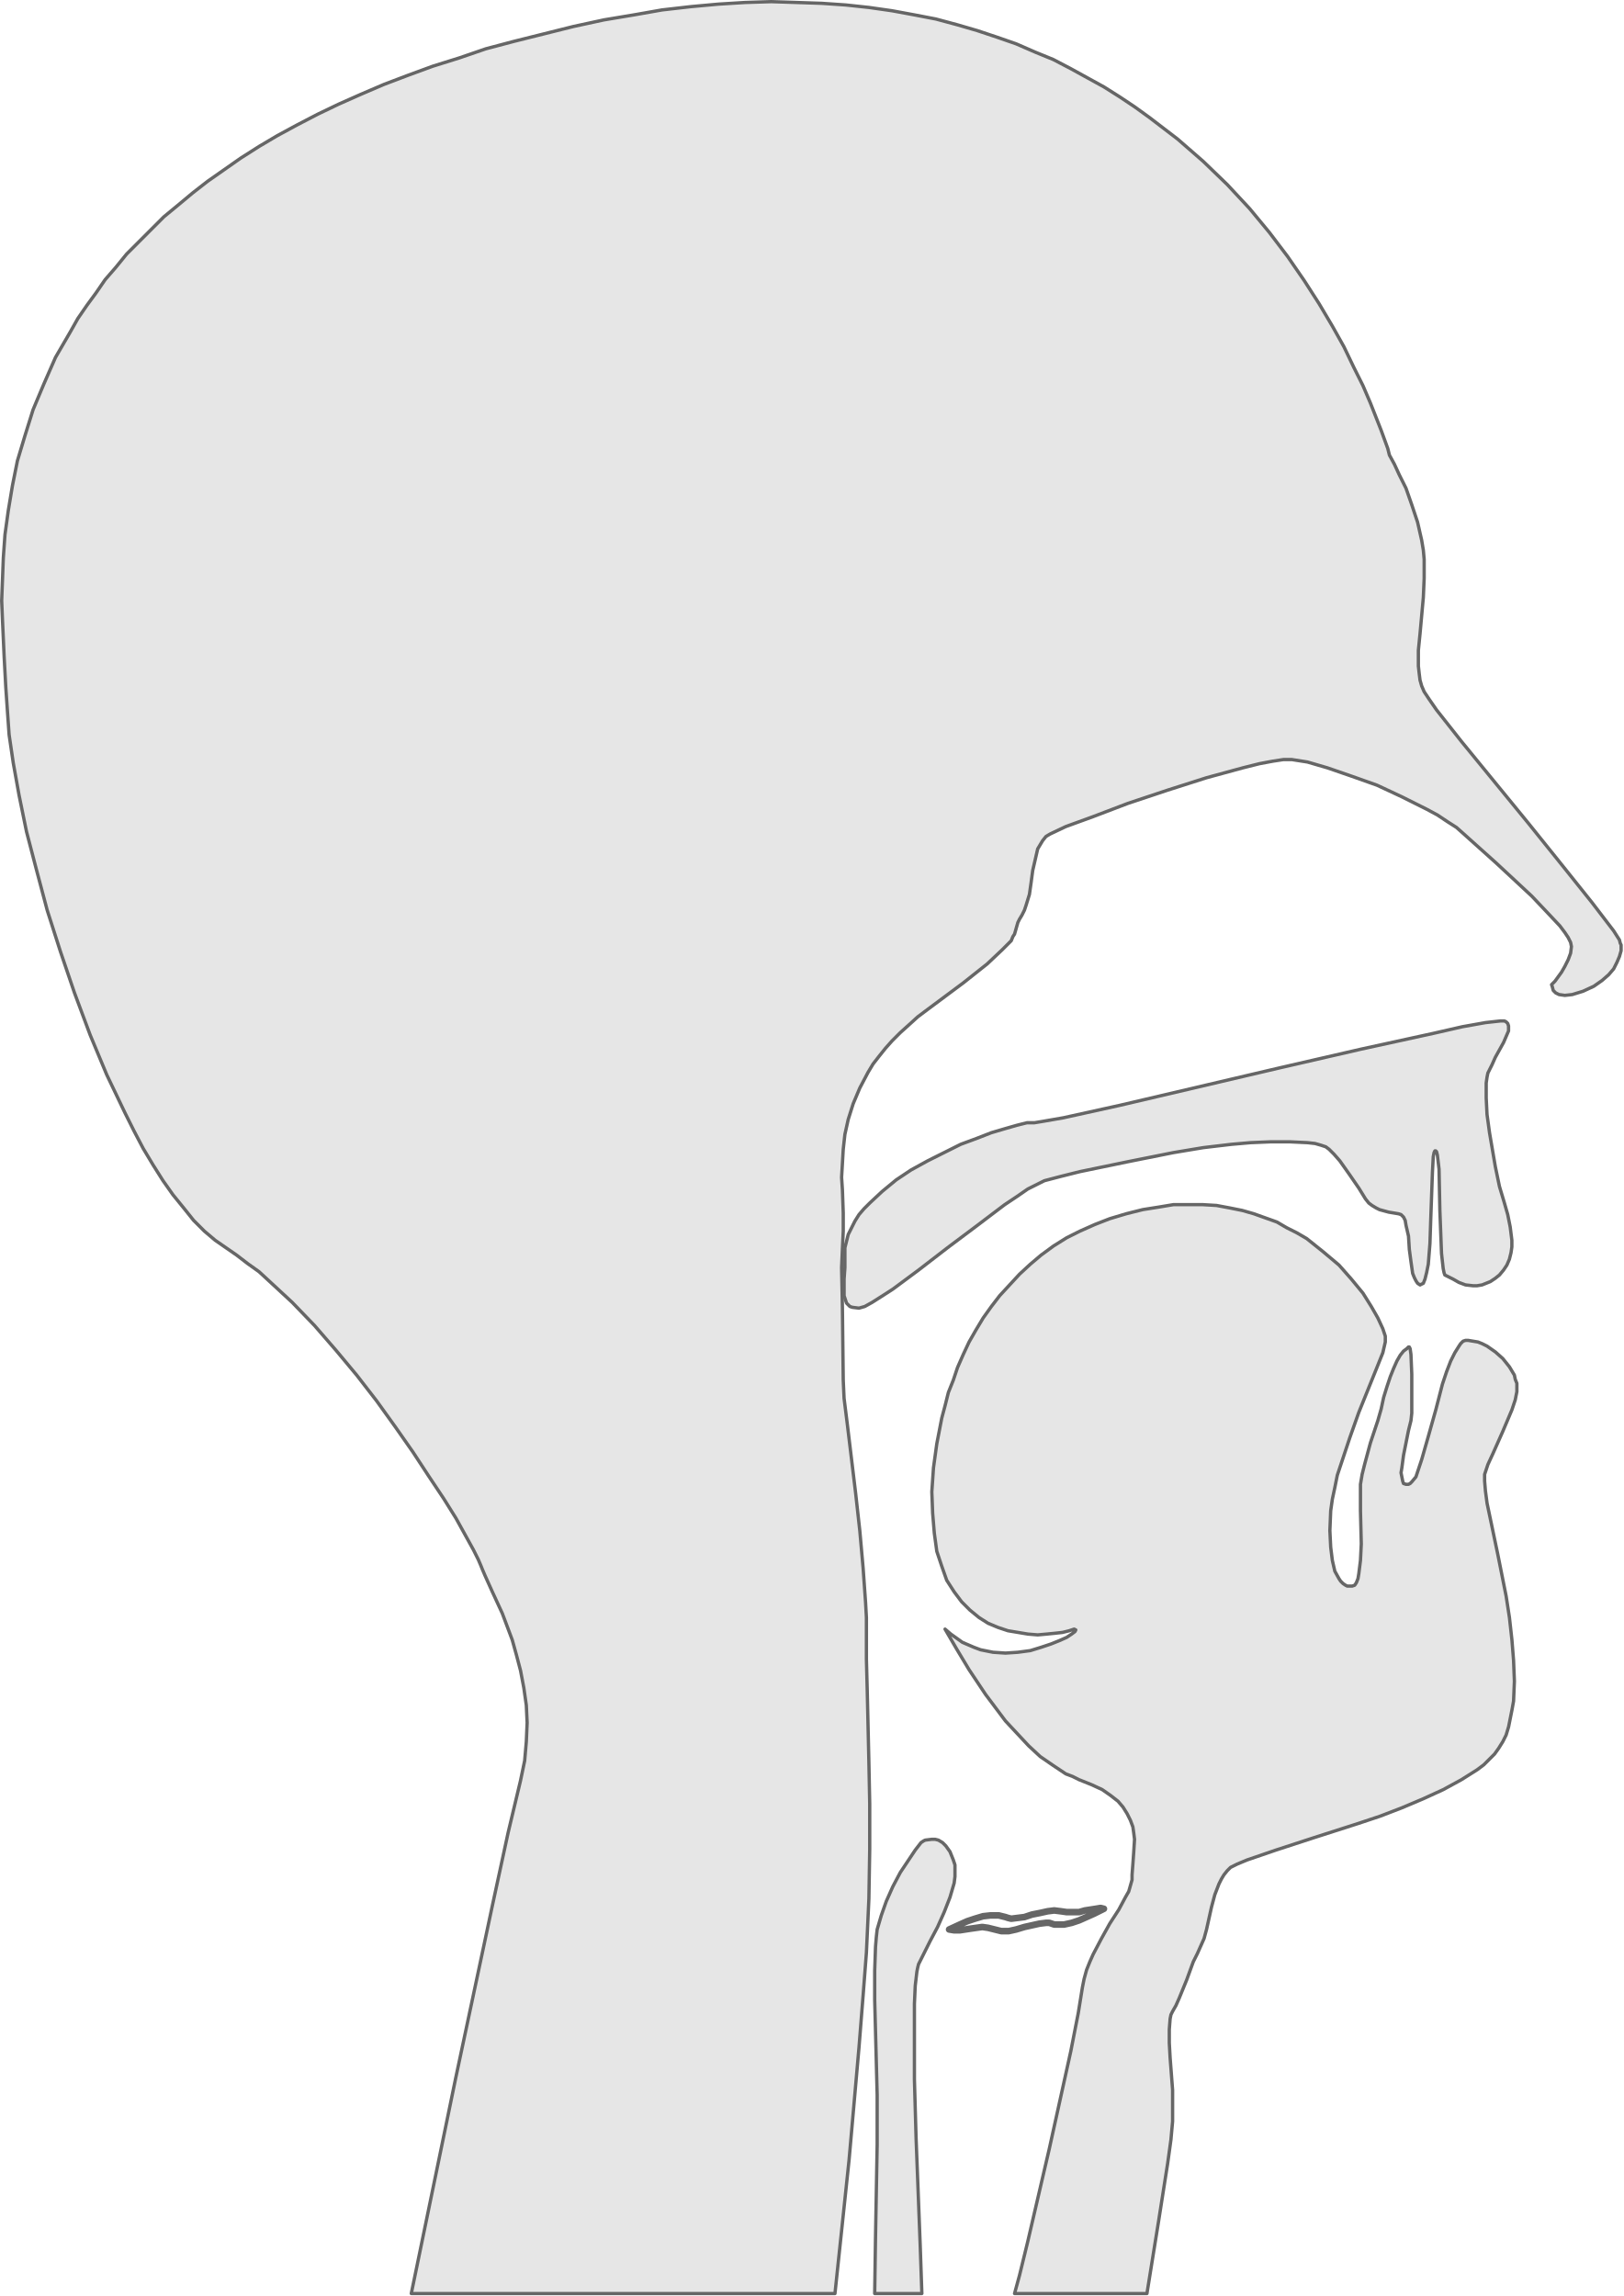
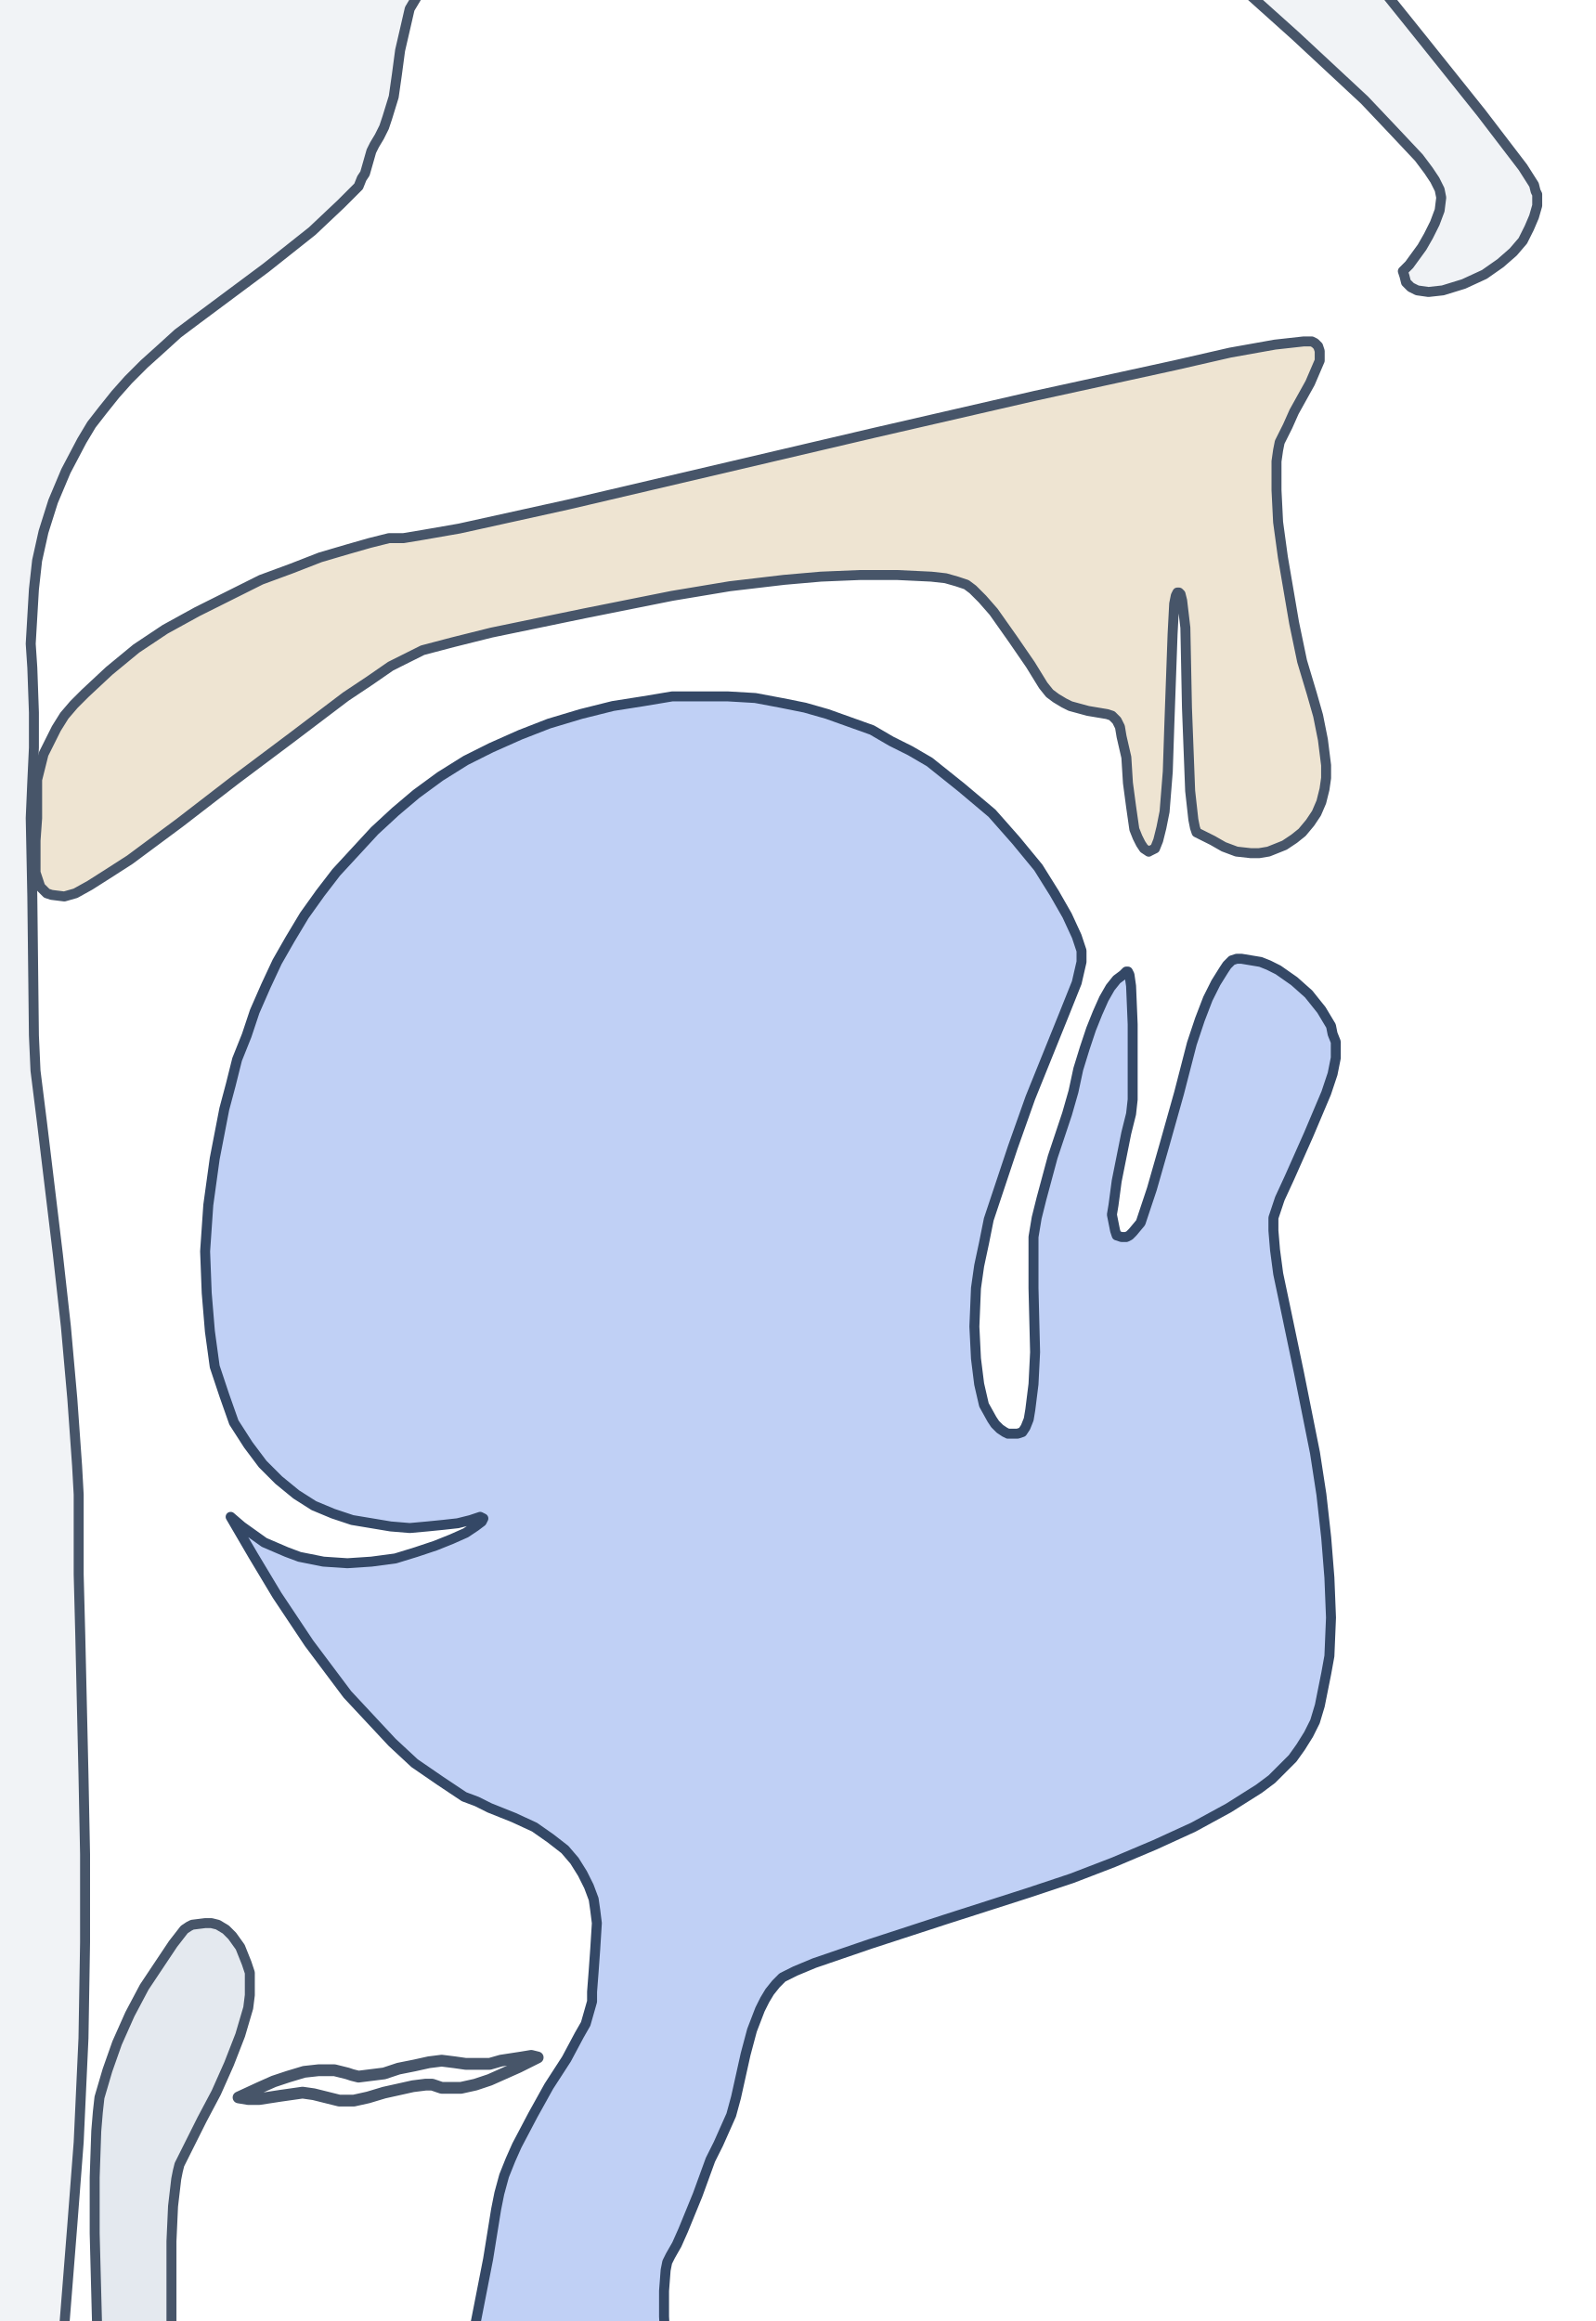
- <svg xmlns="http://www.w3.org/2000/svg" viewBox="0 0 173.038 244.74" id="svg2" height="244.74mm" width="173.038mm" version="1.0">
+ <svg xmlns="http://www.w3.org/2000/svg" viewBox="88 90 88 128" id="svg2" height="640" width="440" version="1.0">
  <defs id="defs4">
    <pattern y="0" x="0" height="6" width="6" patternUnits="userSpaceOnUse" id="WMFhbasepattern" />
  </defs>
-   <path id="path7" d="m 98.249,244.475 0,0 -0.176,-5.115 -0.441,-11.465 -0.177,-6.262 0,-5.644 0,-2.381 0.088,-1.94 0.176,-1.499 0.088,-0.441 0.088,-0.353 0,0 1.235,-2.469 0.794,-1.499 0.706,-1.587 0.618,-1.588 0.441,-1.499 0.088,-0.706 0,-0.618 0,-0.617 -0.176,-0.529 0,0 -0.353,-0.882 -0.441,-0.617 -0.353,-0.353 -0.441,-0.265 -0.353,-0.088 -0.353,0 -0.706,0.088 0,0 -0.176,0.088 -0.265,0.177 -0.617,0.794 -0.706,1.058 -0.882,1.323 -0.794,1.499 -0.706,1.587 -0.529,1.499 -0.441,1.499 0,0 -0.088,0.794 -0.088,1.058 -0.088,2.558 0,3.087 0.088,3.352 0.176,6.791 0,2.91 0,2.381 0,0 -0.176,9.878 -0.088,5.997 5.027,0 z" style="fill:#e6e6e6;fill-opacity:1;fill-rule:nonzero;stroke:#666666;stroke-width:0.353px;stroke-linecap:round;stroke-linejoin:round;stroke-miterlimit:4;stroke-dasharray:none;stroke-opacity:1" />
-   <path id="path9" d="m 88.988,244.475 0,0 1.499,-14.199 1.058,-11.994 0.441,-5.556 0.353,-4.586 0,0 0.264,-5.732 0.088,-5.292 0,-4.851 -0.088,-4.41 -0.176,-7.673 -0.088,-3.352 0,-2.91 0,0 0,-1.499 -0.088,-1.588 -0.264,-3.704 -0.353,-3.969 -0.441,-3.969 -0.882,-7.32 -0.353,-2.822 -0.088,-1.94 0,0 -0.088,-7.673 -0.088,-4.321 0.088,-2.029 0.088,-1.852 0,0 0,-0.97 0,-0.97 -0.088,-2.469 -0.088,-1.323 0.088,-1.499 0.088,-1.499 0.176,-1.587 0.353,-1.588 0.529,-1.676 0.706,-1.676 0.882,-1.676 0.529,-0.882 0.617,-0.794 0.706,-0.882 0.706,-0.794 0.882,-0.882 0.882,-0.794 0.97,-0.882 1.058,-0.794 0,0 3.792,-2.822 2.558,-2.029 1.588,-1.499 0.529,-0.529 0.441,-0.441 0.176,-0.441 0.176,-0.265 0.176,-0.617 0.176,-0.617 0.176,-0.353 0.265,-0.441 0,0 0.264,-0.529 0.176,-0.529 0.353,-1.147 0.176,-1.234 0.176,-1.323 0.265,-1.146 0.264,-1.147 0.264,-0.441 0.265,-0.441 0.353,-0.441 0.441,-0.265 0,0 1.676,-0.794 2.91,-1.058 3.704,-1.411 4.233,-1.411 4.145,-1.323 3.881,-1.058 1.764,-0.441 1.411,-0.265 1.147,-0.176 0.882,0 0,0 1.676,0.264 2.117,0.618 2.558,0.882 2.734,0.97 2.646,1.235 2.646,1.323 1.146,0.617 1.058,0.706 0.97,0.618 0.794,0.706 0,0 3.44,3.087 3.792,3.528 1.587,1.676 1.411,1.499 0.529,0.706 0.353,0.529 0.264,0.529 0.088,0.441 0,0 -0.088,0.706 -0.264,0.706 -0.353,0.706 -0.353,0.618 -0.706,0.97 -0.353,0.353 0,0 0.088,0.264 0.088,0.353 0.265,0.265 0.353,0.176 0.618,0.088 0.794,-0.088 1.146,-0.353 0,0 1.147,-0.529 0.882,-0.618 0.706,-0.617 0.529,-0.617 0.353,-0.706 0.264,-0.618 0.177,-0.618 0,-0.617 0,0 -0.088,-0.176 -0.088,-0.353 -0.617,-0.97 -2.293,-2.998 -3.175,-3.969 -3.616,-4.498 -7.144,-8.731 -2.646,-3.351 -0.794,-1.147 -0.529,-0.794 0,0 -0.264,-0.618 -0.176,-0.617 -0.088,-0.706 -0.088,-0.794 0,-1.676 0.176,-1.764 0.353,-3.881 0.088,-2.028 0,-2.029 0,0 -0.088,-0.97 -0.176,-1.058 -0.441,-1.94 -0.617,-1.852 -0.617,-1.764 -0.706,-1.411 -0.529,-1.147 -0.529,-0.97 0,0 -0.177,-0.706 -0.706,-1.94 -1.146,-2.91 -0.794,-1.852 -0.97,-1.94 -1.058,-2.205 -1.235,-2.205 -1.411,-2.381 -1.587,-2.469 -1.764,-2.558 -1.94,-2.558 -2.117,-2.558 -2.381,-2.558 -2.558,-2.469 -2.734,-2.381 -1.499,-1.147 -1.499,-1.147 -1.587,-1.147 -1.588,-1.058 -1.676,-1.058 -1.764,-0.97 -1.764,-0.97 -1.852,-0.97 -1.94,-0.794 L 108.303,4.674 106.274,3.969 104.157,3.263 102.041,2.646 99.748,2.028 97.455,1.587 95.074,1.147 92.604,0.794 90.135,0.529 87.577,0.353 84.931,0.265 82.197,0.176 79.375,0.265 76.553,0.441 73.643,0.706 70.556,1.058 l -2.999,0.529 -3.175,0.529 -3.263,0.706 0,0 -3.175,0.794 -3.175,0.794 -2.998,0.794 -2.822,0.97 -2.822,0.882 -2.646,0.97 -2.557,0.97 -2.469,1.058 -2.381,1.058 -2.205,1.058 -2.205,1.147 -2.117,1.147 -1.94,1.147 -1.94,1.235 -1.764,1.235 -1.764,1.235 -1.587,1.235 -1.587,1.323 -1.499,1.235 -1.323,1.323 -1.323,1.323 -1.323,1.323 -1.147,1.411 -1.147,1.323 -0.97,1.411 -0.97,1.323 -0.97,1.411 -0.794,1.411 -1.587,2.734 -1.235,2.822 -1.147,2.734 -0.882,2.822 -0.794,2.646 -0.529,2.646 -0.441,2.646 -0.353,2.558 -0.176,2.469 -0.088,2.293 -0.088,2.293 0.088,2.117 0.176,3.881 0.176,3.263 0.176,2.557 0,0 0.176,2.469 0.441,2.999 0.617,3.439 0.794,3.881 1.058,4.057 1.147,4.321 1.411,4.41 1.499,4.41 1.676,4.498 1.764,4.233 1.94,4.057 0.97,1.941 0.97,1.852 1.058,1.764 1.058,1.676 1.058,1.499 1.147,1.411 1.058,1.323 1.147,1.146 1.147,0.97 1.147,0.794 0,0 1.147,0.794 1.147,0.882 1.235,0.882 1.147,1.058 2.381,2.205 2.381,2.469 2.293,2.646 2.205,2.646 2.117,2.734 2.028,2.822 1.852,2.646 1.676,2.558 1.587,2.381 1.323,2.117 1.852,3.351 0.529,1.058 0.264,0.618 0,0 0.177,0.441 0.264,0.618 0.794,1.764 1.058,2.293 0.529,1.411 0.529,1.411 0.441,1.587 0.441,1.676 0.353,1.852 0.265,1.852 0.088,1.852 -0.088,2.028 -0.176,2.029 -0.441,2.117 0,0 -1.323,5.556 -1.676,7.761 -3.881,18.256 -4.763,23.107 45.156,0 z" style="fill:#e6e6e6;fill-opacity:1;fill-rule:nonzero;stroke:#666666;stroke-width:0.353px;stroke-linecap:round;stroke-linejoin:round;stroke-miterlimit:4;stroke-dasharray:none;stroke-opacity:1" />
-   <path id="path11" d="m 112.095,205.052 0,0 -0.265,-0.088 -0.353,0 -0.706,0.088 -0.794,0.177 -0.794,0.176 -0.882,0.265 -0.794,0.176 -0.794,0 -0.353,-0.088 -0.353,-0.088 0,0 -0.706,-0.176 -0.617,-0.088 -0.618,0.088 -0.618,0.088 -1.146,0.176 -0.618,0 -0.529,-0.088 0,0 1.146,-0.529 0.794,-0.353 0.794,-0.264 0.882,-0.265 0.794,-0.088 0.882,0 0.353,0.088 0.353,0.088 0,0 0.264,0.088 0.353,0.088 0.706,-0.088 0.706,-0.088 0.794,-0.264 0.882,-0.176 0.794,-0.176 0.706,-0.088 0.706,0.088 0,0 0.617,0.088 0.706,0 0.618,0 0.618,-0.177 1.146,-0.176 0.529,-0.088 0.353,0.088 0,0 -1.058,0.529 -1.587,0.706 -0.794,0.265 -0.794,0.176 -0.706,0 -0.353,0 -0.264,-0.088 0,0 z" style="fill:none;stroke:#666666;stroke-width:0.706px;stroke-linecap:round;stroke-linejoin:round;stroke-miterlimit:4;stroke-dasharray:none;stroke-opacity:1" />
-   <path id="path13" d="m 151.342,136.966 0,0 0.176,-0.088 0.176,-0.088 0.176,-0.441 0.176,-0.706 0.176,-0.882 0.176,-2.205 0.088,-2.646 0.177,-4.939 0.088,-1.676 0.088,-0.441 0.088,-0.176 0,0 0.088,0 0.088,0.088 0.088,0.353 0.177,1.499 0.088,4.41 0.176,4.586 0.176,1.587 0.088,0.441 0.088,0.264 0,0 0.882,0.441 0.618,0.353 0.706,0.264 0.794,0.088 0.441,0 0.529,-0.088 0.441,-0.176 0.441,-0.177 0.529,-0.353 0.441,-0.353 0,0 0.441,-0.529 0.353,-0.529 0.265,-0.617 0.176,-0.706 0.088,-0.617 0,-0.706 -0.177,-1.411 -0.264,-1.323 -0.353,-1.235 -0.529,-1.764 0,0 -0.441,-2.117 -0.618,-3.616 -0.265,-1.94 -0.088,-1.764 0,-1.588 0.088,-0.617 0.088,-0.441 0,0 0.441,-0.882 0.353,-0.794 0.882,-1.587 0.265,-0.618 0.265,-0.617 0,-0.529 -0.088,-0.265 -0.176,-0.176 0,0 -0.176,-0.088 -0.441,0 -1.587,0.176 -2.469,0.441 -3.087,0.706 -7.673,1.676 -8.819,2.029 -16.933,3.969 -5.997,1.323 -2.028,0.353 -1.058,0.176 0,0 -0.794,0 -1.058,0.265 -1.234,0.353 -1.499,0.441 -1.587,0.618 -1.676,0.618 -1.764,0.882 -1.764,0.882 -1.764,0.97 -1.587,1.058 -1.499,1.235 -1.323,1.235 -0.618,0.617 -0.529,0.618 -0.441,0.706 -0.353,0.706 -0.353,0.706 -0.176,0.706 -0.177,0.706 0,0.794 0,0 0,1.323 -0.088,1.235 0,0.97 0,0.794 0.176,0.529 0.088,0.265 0.176,0.176 0.177,0.177 0.264,0.088 0.706,0.088 0,0 0.617,-0.176 0.794,-0.441 0.97,-0.617 1.235,-0.794 2.734,-2.028 3.087,-2.381 3.175,-2.381 2.911,-2.205 1.323,-0.882 1.147,-0.794 1.058,-0.529 0.706,-0.353 0,0 1.676,-0.441 2.117,-0.529 5.116,-1.058 4.851,-0.97 3.175,-0.529 0,0 2.999,-0.353 2.029,-0.177 2.117,-0.088 2.117,0 1.852,0.088 0.794,0.088 0.618,0.176 0.529,0.176 0.353,0.264 0,0 0.529,0.529 0.618,0.706 1.058,1.499 0.97,1.411 0.706,1.146 0,0 0.353,0.441 0.353,0.264 0.441,0.265 0.353,0.176 0.97,0.264 1.058,0.177 0,0 0.264,0.088 0.265,0.265 0.176,0.353 0.088,0.529 0.264,1.147 0.088,1.411 0.176,1.323 0.177,1.235 0.176,0.441 0.177,0.353 0.176,0.265 0.265,0.176 0,0 z" style="fill:#e6e6e6;fill-opacity:1;fill-rule:nonzero;stroke:#666666;stroke-width:0.353px;stroke-linecap:round;stroke-linejoin:round;stroke-miterlimit:4;stroke-dasharray:none;stroke-opacity:1" />
-   <path id="path15" d="m 122.237,244.475 0,0 1.235,-7.673 0.97,-6.173 0.353,-2.558 0.176,-1.94 0,0 0,-1.587 0,-1.764 -0.264,-3.439 -0.088,-1.588 0,-1.411 0.088,-1.146 0.088,-0.441 0.176,-0.353 0,0 0.353,-0.618 0.353,-0.794 0.794,-1.941 0.706,-1.94 0.441,-0.882 0.353,-0.794 0,0 0.353,-0.794 0.264,-0.97 0.529,-2.381 0.353,-1.323 0.441,-1.147 0.265,-0.529 0.265,-0.441 0.353,-0.441 0.353,-0.353 0,0 0.706,-0.353 1.058,-0.441 3.087,-1.058 4.057,-1.323 4.674,-1.499 2.381,-0.794 2.293,-0.882 2.293,-0.97 2.117,-0.97 1.94,-1.058 1.676,-1.058 0.706,-0.529 0.618,-0.617 0.529,-0.529 0.441,-0.618 0,0 0.441,-0.706 0.353,-0.706 0.265,-0.882 0.176,-0.882 0.177,-0.882 0.176,-0.97 0.088,-2.117 -0.088,-2.205 -0.176,-2.205 -0.265,-2.381 -0.353,-2.293 -0.882,-4.409 -0.794,-3.793 -0.353,-1.676 -0.176,-1.323 -0.088,-1.058 0,-0.706 0,0 0.353,-1.058 0.529,-1.147 1.058,-2.381 0.97,-2.293 0.353,-1.058 0.176,-0.882 0,0 0,-0.441 0,-0.441 -0.176,-0.441 -0.088,-0.441 -0.529,-0.882 -0.706,-0.882 -0.794,-0.706 -0.882,-0.617 -0.529,-0.265 -0.441,-0.176 -0.529,-0.088 -0.529,-0.088 0,0 -0.264,0 -0.265,0.088 -0.265,0.265 -0.176,0.265 -0.441,0.706 -0.441,0.882 -0.441,1.147 -0.441,1.323 -0.706,2.734 -0.794,2.822 -0.706,2.469 -0.353,1.058 -0.264,0.794 -0.441,0.529 -0.176,0.176 -0.176,0.088 0,0 -0.264,0 -0.265,-0.088 -0.088,-0.264 -0.088,-0.441 -0.088,-0.441 0.088,-0.529 0.176,-1.323 0.529,-2.646 0.264,-1.058 0.088,-0.794 0,0 0,-4.145 -0.088,-2.117 -0.088,-0.617 -0.088,-0.176 -0.088,0 0,0 -0.176,0.176 -0.353,0.264 -0.353,0.441 -0.353,0.617 -0.353,0.794 -0.353,0.882 -0.353,1.058 -0.353,1.146 0,0 -0.265,1.235 -0.353,1.234 -0.794,2.381 -0.618,2.293 -0.264,1.058 -0.176,1.058 0,0 0,1.235 0,1.587 0.088,3.528 -0.088,1.764 -0.176,1.411 -0.088,0.529 -0.176,0.441 -0.177,0.265 -0.264,0.088 0,0 -0.264,0 -0.265,0 -0.176,-0.088 -0.264,-0.176 -0.265,-0.264 -0.176,-0.265 -0.441,-0.794 -0.264,-1.147 -0.176,-1.411 -0.088,-1.764 0.088,-2.117 0,0 0.176,-1.235 0.264,-1.235 0.265,-1.323 0.441,-1.323 0.882,-2.646 0.97,-2.734 1.852,-4.586 0.706,-1.764 0.264,-1.147 0,0 0,-0.617 -0.264,-0.794 -0.529,-1.147 -0.706,-1.234 -0.882,-1.411 -1.235,-1.499 -1.323,-1.499 -1.676,-1.411 -0.882,-0.706 -0.882,-0.706 -1.058,-0.617 -1.058,-0.529 -1.058,-0.618 -1.235,-0.441 -1.234,-0.441 -1.235,-0.353 -1.323,-0.265 -1.411,-0.265 -1.499,-0.088 -1.499,0 -1.587,0 -1.587,0.265 -1.676,0.264 -1.764,0.441 0,0 -1.764,0.529 -1.587,0.618 -1.588,0.706 -1.411,0.706 -1.411,0.882 -1.323,0.97 -1.147,0.97 -1.146,1.058 -1.058,1.146 -1.058,1.147 -0.882,1.147 -0.882,1.234 -0.794,1.323 -0.706,1.235 -0.618,1.323 -0.618,1.411 -0.441,1.323 -0.529,1.323 -0.353,1.411 -0.353,1.323 -0.529,2.734 -0.353,2.558 -0.176,2.558 0.088,2.293 0.176,2.117 0.265,1.941 0,0 0.529,1.587 0.529,1.499 0.794,1.235 0.794,1.058 0.882,0.882 0.97,0.794 0.97,0.617 1.058,0.441 1.058,0.353 1.058,0.176 1.058,0.177 1.058,0.088 0.97,-0.088 0.882,-0.088 0.794,-0.088 0.706,-0.176 0,0 0.529,-0.177 0.176,0.088 0,0 -0.088,0.176 -0.353,0.265 -0.529,0.353 -0.794,0.353 -0.882,0.353 -1.058,0.353 -1.147,0.353 -1.323,0.176 -1.323,0.088 -1.323,-0.088 -1.323,-0.264 -0.706,-0.264 -0.617,-0.265 -0.617,-0.265 -0.618,-0.441 -0.618,-0.441 -0.617,-0.529 0,0 1.235,2.117 1.323,2.205 1.764,2.646 1.058,1.411 1.058,1.411 1.234,1.323 1.235,1.323 1.234,1.147 1.411,0.97 1.323,0.882 0.706,0.265 0.706,0.353 0,0 1.323,0.529 1.146,0.529 0.882,0.617 0.794,0.617 0.529,0.618 0.441,0.706 0.353,0.706 0.264,0.706 0.088,0.618 0.088,0.706 -0.088,1.411 -0.088,1.234 -0.088,1.147 0,0 0,0.529 -0.176,0.618 -0.176,0.617 -0.353,0.617 -0.706,1.323 -0.97,1.499 -0.882,1.588 -0.882,1.676 -0.353,0.794 -0.353,0.882 -0.264,0.97 -0.176,0.882 0,0 -0.441,2.734 -0.794,4.057 -2.293,10.407 -2.293,9.878 -0.882,3.616 -0.529,1.94 14.111,0 z" style="fill:#e6e6e6;fill-opacity:1;fill-rule:nonzero;stroke:#666666;stroke-width:0.353px;stroke-linecap:round;stroke-linejoin:round;stroke-miterlimit:4;stroke-dasharray:none;stroke-opacity:1" />
+   <path id="path7" d="m 98.249,244.475 0,0 -0.176,-5.115 -0.441,-11.465 -0.177,-6.262 0,-5.644 0,-2.381 0.088,-1.94 0.176,-1.499 0.088,-0.441 0.088,-0.353 0,0 1.235,-2.469 0.794,-1.499 0.706,-1.587 0.618,-1.588 0.441,-1.499 0.088,-0.706 0,-0.618 0,-0.617 -0.176,-0.529 0,0 -0.353,-0.882 -0.441,-0.617 -0.353,-0.353 -0.441,-0.265 -0.353,-0.088 -0.353,0 -0.706,0.088 0,0 -0.176,0.088 -0.265,0.177 -0.617,0.794 -0.706,1.058 -0.882,1.323 -0.794,1.499 -0.706,1.587 -0.529,1.499 -0.441,1.499 0,0 -0.088,0.794 -0.088,1.058 -0.088,2.558 0,3.087 0.088,3.352 0.176,6.791 0,2.91 0,2.381 0,0 -0.176,9.878 -0.088,5.997 5.027,0 z" style="fill:#e4e9ef;fill-opacity:1;fill-rule:nonzero;stroke:#475569;stroke-width:0.55;stroke-linecap:round;stroke-linejoin:round;stroke-miterlimit:4;stroke-dasharray:none;stroke-opacity:1" />
+   <path id="path9" d="m 88.988,244.475 0,0 1.499,-14.199 1.058,-11.994 0.441,-5.556 0.353,-4.586 0,0 0.264,-5.732 0.088,-5.292 0,-4.851 -0.088,-4.41 -0.176,-7.673 -0.088,-3.352 0,-2.91 0,0 0,-1.499 -0.088,-1.588 -0.264,-3.704 -0.353,-3.969 -0.441,-3.969 -0.882,-7.32 -0.353,-2.822 -0.088,-1.94 0,0 -0.088,-7.673 -0.088,-4.321 0.088,-2.029 0.088,-1.852 0,0 0,-0.97 0,-0.97 -0.088,-2.469 -0.088,-1.323 0.088,-1.499 0.088,-1.499 0.176,-1.587 0.353,-1.588 0.529,-1.676 0.706,-1.676 0.882,-1.676 0.529,-0.882 0.617,-0.794 0.706,-0.882 0.706,-0.794 0.882,-0.882 0.882,-0.794 0.97,-0.882 1.058,-0.794 0,0 3.792,-2.822 2.558,-2.029 1.588,-1.499 0.529,-0.529 0.441,-0.441 0.176,-0.441 0.176,-0.265 0.176,-0.617 0.176,-0.617 0.176,-0.353 0.265,-0.441 0,0 0.264,-0.529 0.176,-0.529 0.353,-1.147 0.176,-1.234 0.176,-1.323 0.265,-1.146 0.264,-1.147 0.264,-0.441 0.265,-0.441 0.353,-0.441 0.441,-0.265 0,0 1.676,-0.794 2.91,-1.058 3.704,-1.411 4.233,-1.411 4.145,-1.323 3.881,-1.058 1.764,-0.441 1.411,-0.265 1.147,-0.176 0.882,0 0,0 1.676,0.264 2.117,0.618 2.558,0.882 2.734,0.97 2.646,1.235 2.646,1.323 1.146,0.617 1.058,0.706 0.97,0.618 0.794,0.706 0,0 3.44,3.087 3.792,3.528 1.587,1.676 1.411,1.499 0.529,0.706 0.353,0.529 0.264,0.529 0.088,0.441 0,0 -0.088,0.706 -0.264,0.706 -0.353,0.706 -0.353,0.618 -0.706,0.97 -0.353,0.353 0,0 0.088,0.264 0.088,0.353 0.265,0.265 0.353,0.176 0.618,0.088 0.794,-0.088 1.146,-0.353 0,0 1.147,-0.529 0.882,-0.618 0.706,-0.617 0.529,-0.617 0.353,-0.706 0.264,-0.618 0.177,-0.618 0,-0.617 0,0 -0.088,-0.176 -0.088,-0.353 -0.617,-0.97 -2.293,-2.998 -3.175,-3.969 -3.616,-4.498 -7.144,-8.731 -2.646,-3.351 -0.794,-1.147 -0.529,-0.794 0,0 -0.264,-0.618 -0.176,-0.617 -0.088,-0.706 -0.088,-0.794 0,-1.676 0.176,-1.764 0.353,-3.881 0.088,-2.028 0,-2.029 0,0 -0.088,-0.97 -0.176,-1.058 -0.441,-1.94 -0.617,-1.852 -0.617,-1.764 -0.706,-1.411 -0.529,-1.147 -0.529,-0.97 0,0 -0.177,-0.706 -0.706,-1.94 -1.146,-2.91 -0.794,-1.852 -0.97,-1.94 -1.058,-2.205 -1.235,-2.205 -1.411,-2.381 -1.587,-2.469 -1.764,-2.558 -1.94,-2.558 -2.117,-2.558 -2.381,-2.558 -2.558,-2.469 -2.734,-2.381 -1.499,-1.147 -1.499,-1.147 -1.587,-1.147 -1.588,-1.058 -1.676,-1.058 -1.764,-0.97 -1.764,-0.97 -1.852,-0.97 -1.94,-0.794 L 108.303,4.674 106.274,3.969 104.157,3.263 102.041,2.646 99.748,2.028 97.455,1.587 95.074,1.147 92.604,0.794 90.135,0.529 87.577,0.353 84.931,0.265 82.197,0.176 79.375,0.265 76.553,0.441 73.643,0.706 70.556,1.058 l -2.999,0.529 -3.175,0.529 -3.263,0.706 0,0 -3.175,0.794 -3.175,0.794 -2.998,0.794 -2.822,0.97 -2.822,0.882 -2.646,0.97 -2.557,0.97 -2.469,1.058 -2.381,1.058 -2.205,1.058 -2.205,1.147 -2.117,1.147 -1.94,1.147 -1.94,1.235 -1.764,1.235 -1.764,1.235 -1.587,1.235 -1.587,1.323 -1.499,1.235 -1.323,1.323 -1.323,1.323 -1.323,1.323 -1.147,1.411 -1.147,1.323 -0.97,1.411 -0.97,1.323 -0.97,1.411 -0.794,1.411 -1.587,2.734 -1.235,2.822 -1.147,2.734 -0.882,2.822 -0.794,2.646 -0.529,2.646 -0.441,2.646 -0.353,2.558 -0.176,2.469 -0.088,2.293 -0.088,2.293 0.088,2.117 0.176,3.881 0.176,3.263 0.176,2.557 0,0 0.176,2.469 0.441,2.999 0.617,3.439 0.794,3.881 1.058,4.057 1.147,4.321 1.411,4.41 1.499,4.41 1.676,4.498 1.764,4.233 1.94,4.057 0.97,1.941 0.97,1.852 1.058,1.764 1.058,1.676 1.058,1.499 1.147,1.411 1.058,1.323 1.147,1.146 1.147,0.97 1.147,0.794 0,0 1.147,0.794 1.147,0.882 1.235,0.882 1.147,1.058 2.381,2.205 2.381,2.469 2.293,2.646 2.205,2.646 2.117,2.734 2.028,2.822 1.852,2.646 1.676,2.558 1.587,2.381 1.323,2.117 1.852,3.351 0.529,1.058 0.264,0.618 0,0 0.177,0.441 0.264,0.618 0.794,1.764 1.058,2.293 0.529,1.411 0.529,1.411 0.441,1.587 0.441,1.676 0.353,1.852 0.265,1.852 0.088,1.852 -0.088,2.028 -0.176,2.029 -0.441,2.117 0,0 -1.323,5.556 -1.676,7.761 -3.881,18.256 -4.763,23.107 45.156,0 z" style="fill:#f1f3f6;fill-opacity:1;fill-rule:nonzero;stroke:#475569;stroke-width:0.55;stroke-linecap:round;stroke-linejoin:round;stroke-miterlimit:4;stroke-dasharray:none;stroke-opacity:1" />
+   <path id="path11" d="m 112.095,205.052 0,0 -0.265,-0.088 -0.353,0 -0.706,0.088 -0.794,0.177 -0.794,0.176 -0.882,0.265 -0.794,0.176 -0.794,0 -0.353,-0.088 -0.353,-0.088 0,0 -0.706,-0.176 -0.617,-0.088 -0.618,0.088 -0.618,0.088 -1.146,0.176 -0.618,0 -0.529,-0.088 0,0 1.146,-0.529 0.794,-0.353 0.794,-0.264 0.882,-0.265 0.794,-0.088 0.882,0 0.353,0.088 0.353,0.088 0,0 0.264,0.088 0.353,0.088 0.706,-0.088 0.706,-0.088 0.794,-0.264 0.882,-0.176 0.794,-0.176 0.706,-0.088 0.706,0.088 0,0 0.617,0.088 0.706,0 0.618,0 0.618,-0.177 1.146,-0.176 0.529,-0.088 0.353,0.088 0,0 -1.058,0.529 -1.587,0.706 -0.794,0.265 -0.794,0.176 -0.706,0 -0.353,0 -0.264,-0.088 0,0 z" style="fill:none;stroke:#475569;stroke-width:0.65;stroke-linecap:round;stroke-linejoin:round;stroke-miterlimit:4;stroke-dasharray:none;stroke-opacity:1" />
+   <path id="path13" d="m 151.342,136.966 0,0 0.176,-0.088 0.176,-0.088 0.176,-0.441 0.176,-0.706 0.176,-0.882 0.176,-2.205 0.088,-2.646 0.177,-4.939 0.088,-1.676 0.088,-0.441 0.088,-0.176 0,0 0.088,0 0.088,0.088 0.088,0.353 0.177,1.499 0.088,4.41 0.176,4.586 0.176,1.587 0.088,0.441 0.088,0.264 0,0 0.882,0.441 0.618,0.353 0.706,0.264 0.794,0.088 0.441,0 0.529,-0.088 0.441,-0.176 0.441,-0.177 0.529,-0.353 0.441,-0.353 0,0 0.441,-0.529 0.353,-0.529 0.265,-0.617 0.176,-0.706 0.088,-0.617 0,-0.706 -0.177,-1.411 -0.264,-1.323 -0.353,-1.235 -0.529,-1.764 0,0 -0.441,-2.117 -0.618,-3.616 -0.265,-1.94 -0.088,-1.764 0,-1.588 0.088,-0.617 0.088,-0.441 0,0 0.441,-0.882 0.353,-0.794 0.882,-1.587 0.265,-0.618 0.265,-0.617 0,-0.529 -0.088,-0.265 -0.176,-0.176 0,0 -0.176,-0.088 -0.441,0 -1.587,0.176 -2.469,0.441 -3.087,0.706 -7.673,1.676 -8.819,2.029 -16.933,3.969 -5.997,1.323 -2.028,0.353 -1.058,0.176 0,0 -0.794,0 -1.058,0.265 -1.234,0.353 -1.499,0.441 -1.587,0.618 -1.676,0.618 -1.764,0.882 -1.764,0.882 -1.764,0.97 -1.587,1.058 -1.499,1.235 -1.323,1.235 -0.618,0.617 -0.529,0.618 -0.441,0.706 -0.353,0.706 -0.353,0.706 -0.176,0.706 -0.177,0.706 0,0.794 0,0 0,1.323 -0.088,1.235 0,0.97 0,0.794 0.176,0.529 0.088,0.265 0.176,0.176 0.177,0.177 0.264,0.088 0.706,0.088 0,0 0.617,-0.176 0.794,-0.441 0.97,-0.617 1.235,-0.794 2.734,-2.028 3.087,-2.381 3.175,-2.381 2.911,-2.205 1.323,-0.882 1.147,-0.794 1.058,-0.529 0.706,-0.353 0,0 1.676,-0.441 2.117,-0.529 5.116,-1.058 4.851,-0.97 3.175,-0.529 0,0 2.999,-0.353 2.029,-0.177 2.117,-0.088 2.117,0 1.852,0.088 0.794,0.088 0.618,0.176 0.529,0.176 0.353,0.264 0,0 0.529,0.529 0.618,0.706 1.058,1.499 0.97,1.411 0.706,1.146 0,0 0.353,0.441 0.353,0.264 0.441,0.265 0.353,0.176 0.97,0.264 1.058,0.177 0,0 0.264,0.088 0.265,0.265 0.176,0.353 0.088,0.529 0.264,1.147 0.088,1.411 0.176,1.323 0.177,1.235 0.176,0.441 0.177,0.353 0.176,0.265 0.265,0.176 0,0 z" style="fill:#eee4d2;fill-opacity:1;fill-rule:nonzero;stroke:#475569;stroke-width:0.55;stroke-linecap:round;stroke-linejoin:round;stroke-miterlimit:4;stroke-dasharray:none;stroke-opacity:1" />
+   <path id="path15" d="m 122.237,244.475 0,0 1.235,-7.673 0.97,-6.173 0.353,-2.558 0.176,-1.94 0,0 0,-1.587 0,-1.764 -0.264,-3.439 -0.088,-1.588 0,-1.411 0.088,-1.146 0.088,-0.441 0.176,-0.353 0,0 0.353,-0.618 0.353,-0.794 0.794,-1.941 0.706,-1.94 0.441,-0.882 0.353,-0.794 0,0 0.353,-0.794 0.264,-0.97 0.529,-2.381 0.353,-1.323 0.441,-1.147 0.265,-0.529 0.265,-0.441 0.353,-0.441 0.353,-0.353 0,0 0.706,-0.353 1.058,-0.441 3.087,-1.058 4.057,-1.323 4.674,-1.499 2.381,-0.794 2.293,-0.882 2.293,-0.97 2.117,-0.97 1.94,-1.058 1.676,-1.058 0.706,-0.529 0.618,-0.617 0.529,-0.529 0.441,-0.618 0,0 0.441,-0.706 0.353,-0.706 0.265,-0.882 0.176,-0.882 0.177,-0.882 0.176,-0.97 0.088,-2.117 -0.088,-2.205 -0.176,-2.205 -0.265,-2.381 -0.353,-2.293 -0.882,-4.409 -0.794,-3.793 -0.353,-1.676 -0.176,-1.323 -0.088,-1.058 0,-0.706 0,0 0.353,-1.058 0.529,-1.147 1.058,-2.381 0.97,-2.293 0.353,-1.058 0.176,-0.882 0,0 0,-0.441 0,-0.441 -0.176,-0.441 -0.088,-0.441 -0.529,-0.882 -0.706,-0.882 -0.794,-0.706 -0.882,-0.617 -0.529,-0.265 -0.441,-0.176 -0.529,-0.088 -0.529,-0.088 0,0 -0.264,0 -0.265,0.088 -0.265,0.265 -0.176,0.265 -0.441,0.706 -0.441,0.882 -0.441,1.147 -0.441,1.323 -0.706,2.734 -0.794,2.822 -0.706,2.469 -0.353,1.058 -0.264,0.794 -0.441,0.529 -0.176,0.176 -0.176,0.088 0,0 -0.264,0 -0.265,-0.088 -0.088,-0.264 -0.088,-0.441 -0.088,-0.441 0.088,-0.529 0.176,-1.323 0.529,-2.646 0.264,-1.058 0.088,-0.794 0,0 0,-4.145 -0.088,-2.117 -0.088,-0.617 -0.088,-0.176 -0.088,0 0,0 -0.176,0.176 -0.353,0.264 -0.353,0.441 -0.353,0.617 -0.353,0.794 -0.353,0.882 -0.353,1.058 -0.353,1.146 0,0 -0.265,1.235 -0.353,1.234 -0.794,2.381 -0.618,2.293 -0.264,1.058 -0.176,1.058 0,0 0,1.235 0,1.587 0.088,3.528 -0.088,1.764 -0.176,1.411 -0.088,0.529 -0.176,0.441 -0.177,0.265 -0.264,0.088 0,0 -0.264,0 -0.265,0 -0.176,-0.088 -0.264,-0.176 -0.265,-0.264 -0.176,-0.265 -0.441,-0.794 -0.264,-1.147 -0.176,-1.411 -0.088,-1.764 0.088,-2.117 0,0 0.176,-1.235 0.264,-1.235 0.265,-1.323 0.441,-1.323 0.882,-2.646 0.97,-2.734 1.852,-4.586 0.706,-1.764 0.264,-1.147 0,0 0,-0.617 -0.264,-0.794 -0.529,-1.147 -0.706,-1.234 -0.882,-1.411 -1.235,-1.499 -1.323,-1.499 -1.676,-1.411 -0.882,-0.706 -0.882,-0.706 -1.058,-0.617 -1.058,-0.529 -1.058,-0.618 -1.235,-0.441 -1.234,-0.441 -1.235,-0.353 -1.323,-0.265 -1.411,-0.265 -1.499,-0.088 -1.499,0 -1.587,0 -1.587,0.265 -1.676,0.264 -1.764,0.441 0,0 -1.764,0.529 -1.587,0.618 -1.588,0.706 -1.411,0.706 -1.411,0.882 -1.323,0.97 -1.147,0.97 -1.146,1.058 -1.058,1.146 -1.058,1.147 -0.882,1.147 -0.882,1.234 -0.794,1.323 -0.706,1.235 -0.618,1.323 -0.618,1.411 -0.441,1.323 -0.529,1.323 -0.353,1.411 -0.353,1.323 -0.529,2.734 -0.353,2.558 -0.176,2.558 0.088,2.293 0.176,2.117 0.265,1.941 0,0 0.529,1.587 0.529,1.499 0.794,1.235 0.794,1.058 0.882,0.882 0.97,0.794 0.97,0.617 1.058,0.441 1.058,0.353 1.058,0.176 1.058,0.177 1.058,0.088 0.97,-0.088 0.882,-0.088 0.794,-0.088 0.706,-0.176 0,0 0.529,-0.177 0.176,0.088 0,0 -0.088,0.176 -0.353,0.265 -0.529,0.353 -0.794,0.353 -0.882,0.353 -1.058,0.353 -1.147,0.353 -1.323,0.176 -1.323,0.088 -1.323,-0.088 -1.323,-0.264 -0.706,-0.264 -0.617,-0.265 -0.617,-0.265 -0.618,-0.441 -0.618,-0.441 -0.617,-0.529 0,0 1.235,2.117 1.323,2.205 1.764,2.646 1.058,1.411 1.058,1.411 1.234,1.323 1.235,1.323 1.234,1.147 1.411,0.97 1.323,0.882 0.706,0.265 0.706,0.353 0,0 1.323,0.529 1.146,0.529 0.882,0.617 0.794,0.617 0.529,0.618 0.441,0.706 0.353,0.706 0.264,0.706 0.088,0.618 0.088,0.706 -0.088,1.411 -0.088,1.234 -0.088,1.147 0,0 0,0.529 -0.176,0.618 -0.176,0.617 -0.353,0.617 -0.706,1.323 -0.97,1.499 -0.882,1.588 -0.882,1.676 -0.353,0.794 -0.353,0.882 -0.264,0.97 -0.176,0.882 0,0 -0.441,2.734 -0.794,4.057 -2.293,10.407 -2.293,9.878 -0.882,3.616 -0.529,1.94 14.111,0 z" style="fill:#c0d0f5;fill-opacity:1;fill-rule:nonzero;stroke:#344866;stroke-width:0.55;stroke-linecap:round;stroke-linejoin:round;stroke-miterlimit:4;stroke-dasharray:none;stroke-opacity:1" />
</svg>
